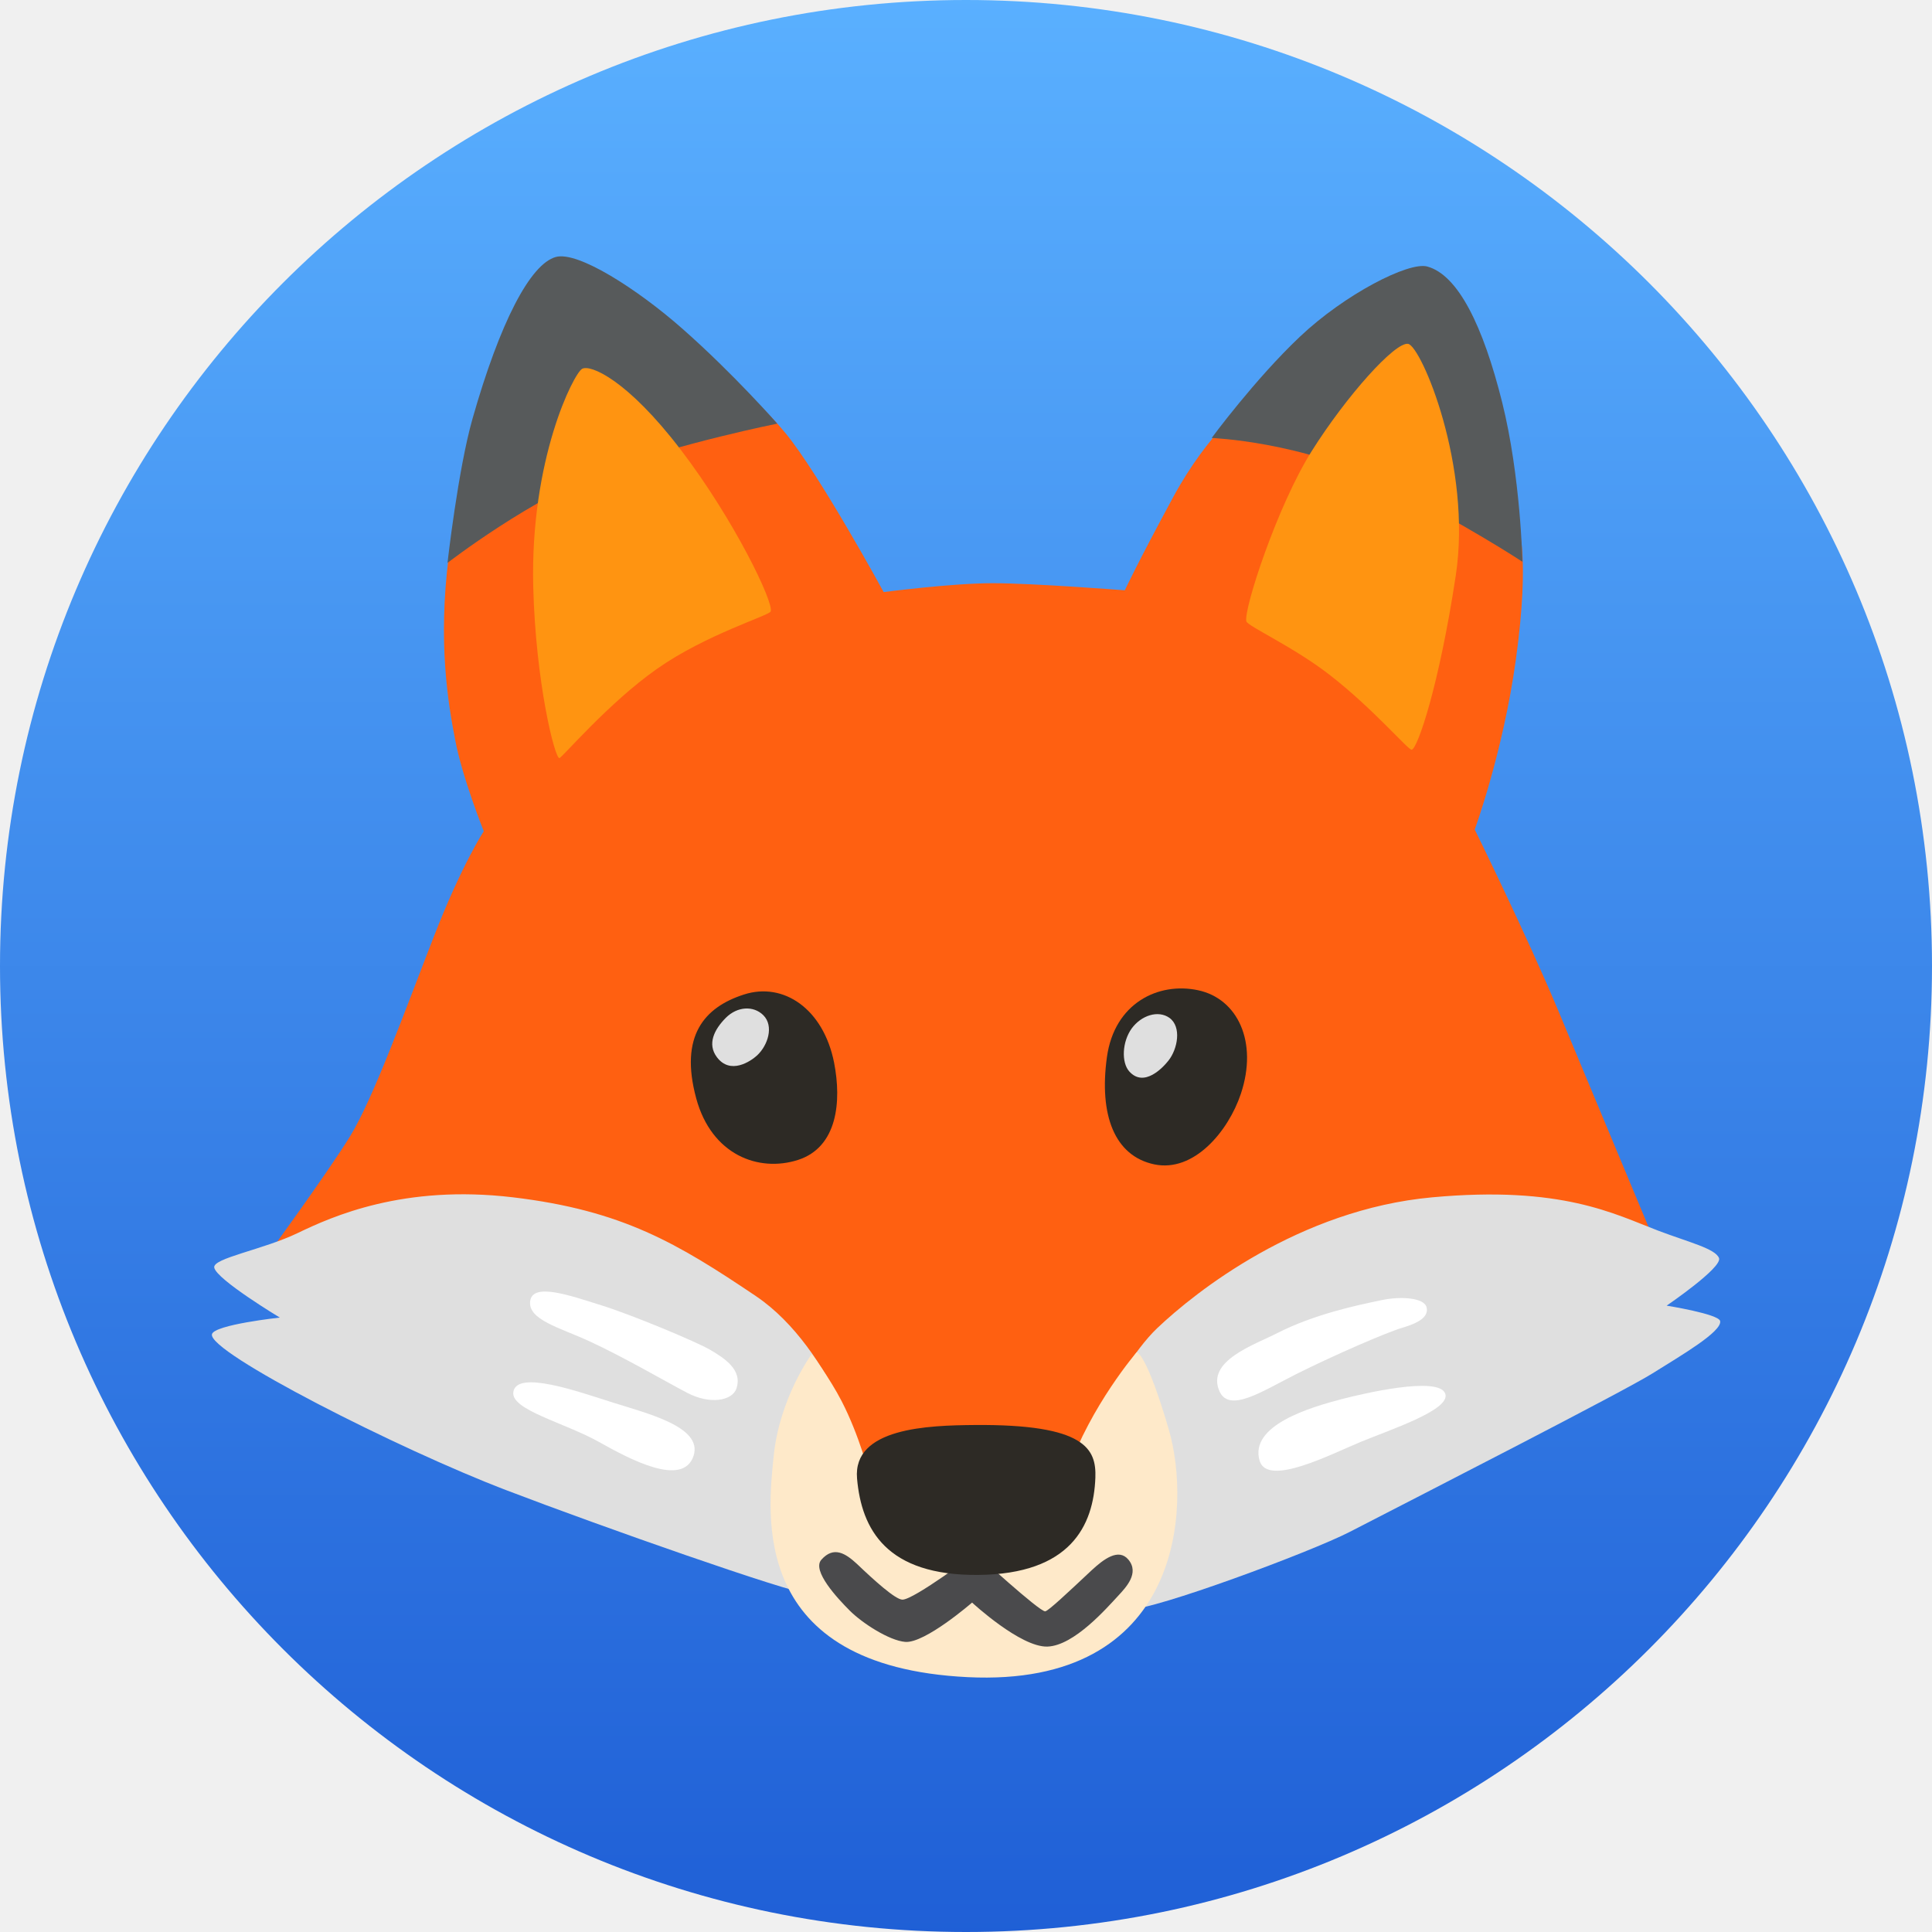
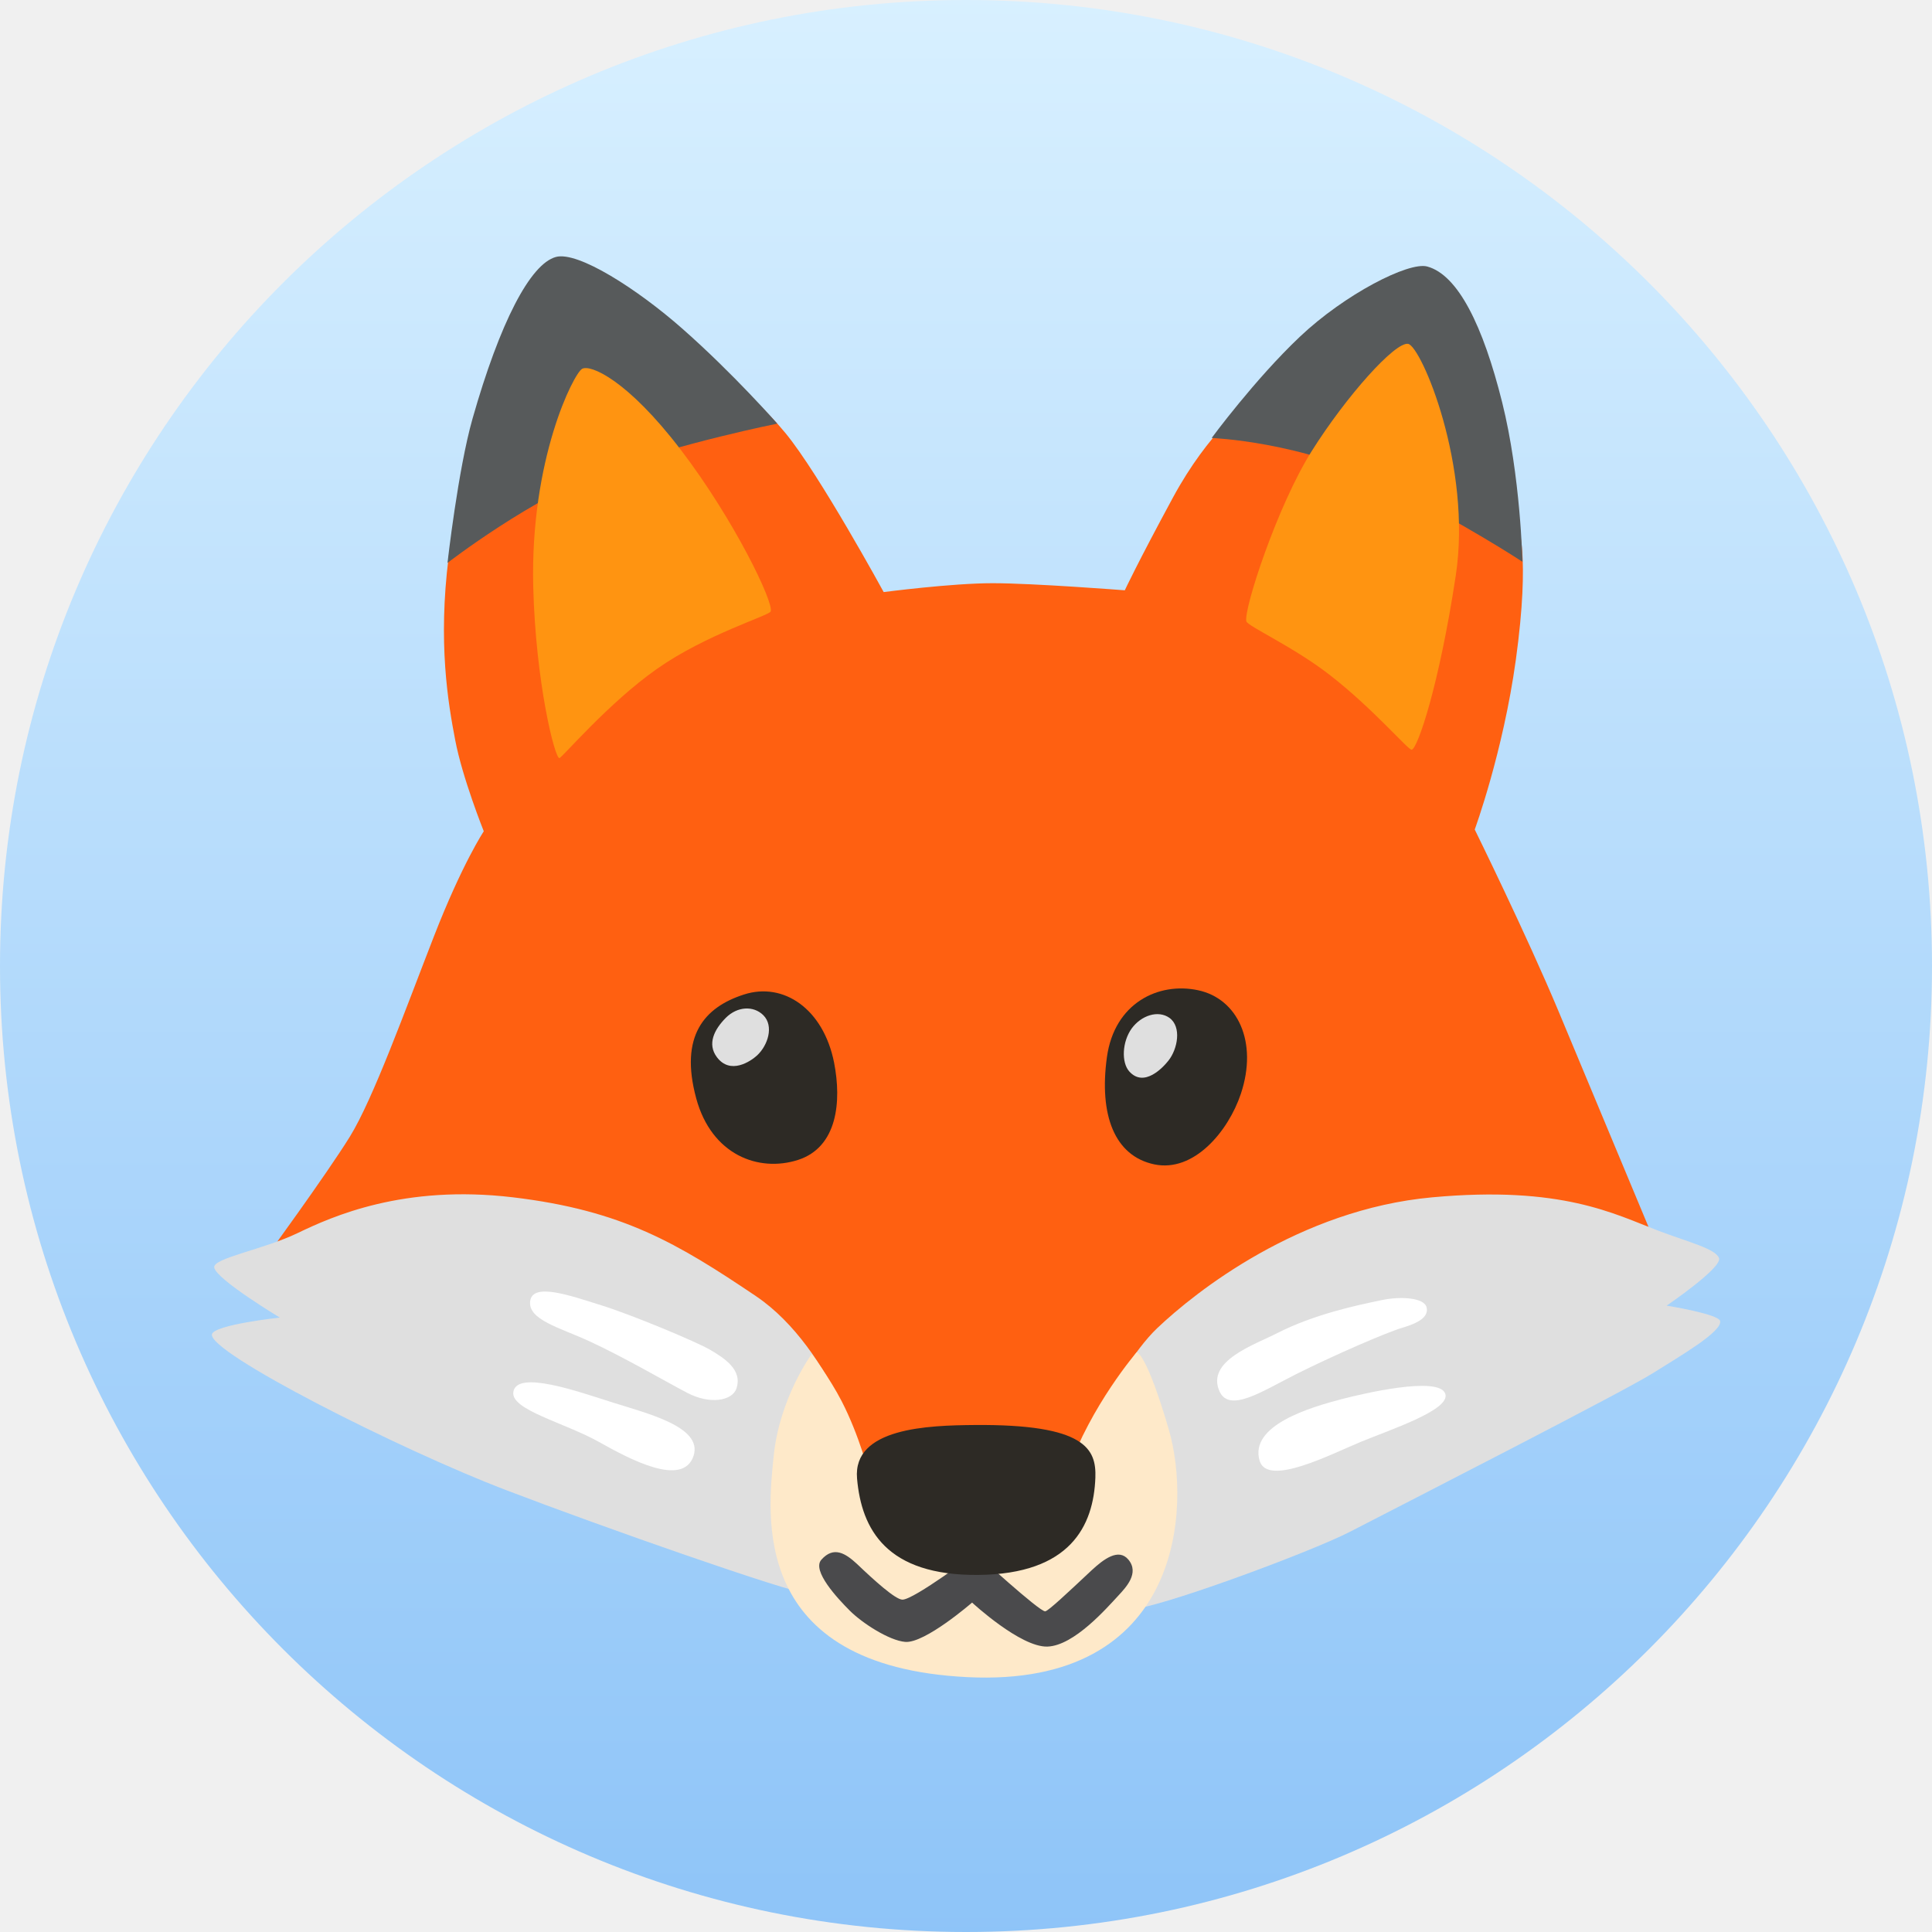
<svg xmlns="http://www.w3.org/2000/svg" viewBox="0 0 128 128" width="128" height="128">
  <defs>
    <linearGradient id="fox-bg" x1="0" y1="0" x2="0" y2="1">
-       <stop offset="0" stop-color="#5AB0FF" />
-       <stop offset="1" stop-color="#1F5FD6" />
+       <stop offset="0" stop-color="#D8F0FF" />
+       <stop offset="1" stop-color="#8EC4F8" />
    </linearGradient>
  </defs>
  <circle cx="64" cy="64" r="64" fill="url(#fox-bg)" />
  <svg x="10.22" y="10.53" width="107.56" height="107.56" viewBox="0 0 128 128">
    <path style="fill:#FF6011;" d="M45.83,104.96l32.52,4.5l39.84-24.35c0,0-4.93-11.83-7.46-17.88s-6.62-14.36-6.62-14.36  s2.23-6.07,3.24-13.37c1.17-8.49,0.14-10.65,0.14-10.65l-21.21-9.67c0,0-3.14,2.3-5.96,7.51s-3.8,7.32-3.8,7.32  s-7.18-0.56-10.42-0.56c-3.24,0-8.59,0.7-8.59,0.7s-5.07-9.29-7.74-12.53c-2.67-3.24-6.85-6.38-6.85-6.38s-18.86,9.39-19.71,16.14  s-0.05,11.5,0.52,14.45c0.56,2.96,2.25,7.18,2.25,7.18s-1.69,2.53-3.94,8.31s-4.79,12.81-6.62,15.77c-1.83,2.96-6.76,9.71-6.76,9.71  L45.83,104.96z" />
    <path style="fill:#575A5B;" d="M31.66,7.73c-2.02,0.56-4.41,5.16-6.57,12.76c-1.14,4.01-1.97,11.36-1.97,11.36s6.66-5.16,12.58-7.32  s13.42-3.66,13.42-3.66s-3.45-3.94-7.51-7.51C38.1,10.27,33.4,7.25,31.66,7.73z" />
    <path style="fill:#575A5B;" d="M100.36,8.48c-1.46-0.39-6.49,2.18-10.04,5.54s-6.95,7.98-6.95,7.98s7.13,0.28,13.61,3.57  c6.48,3.28,10.89,6.19,10.89,6.19s-0.14-6.74-1.6-12.58C104.77,13.17,102.8,9.14,100.36,8.48z" />
    <path style="fill:#FF9411;" d="M33.73,16.55c-0.66,0.38-4.1,7.11-3.85,17.18c0.19,7.51,1.69,13.51,2.06,13.51  c0.19,0,3.84-4.33,7.7-7.04c3.86-2.71,8.82-4.19,8.96-4.52c0.28-0.66-2.86-7.21-7.08-12.74S34.38,16.18,33.73,16.55z" />
    <path style="fill:#FF9411;" d="M86.1,36.45c-0.21-0.96,2.44-9.1,5.16-13.42c2.72-4.32,6.57-8.63,7.6-8.45  c1.03,0.19,5.07,9.67,3.75,18.3c-1.31,8.63-3,13.61-3.47,13.7c-0.26,0.05-3.04-3.25-6.48-5.91C89.8,38.45,86.18,36.83,86.1,36.45z" />
    <path style="fill:#DFDFDF;" d="M4.73,87.41c-0.15-0.74,3.85-1.41,6.57-2.72c2.72-1.31,8.35-3.85,16.99-2.82  c8.63,1.03,12.97,3.63,19.15,7.79c6.19,4.18,8.92,13.98,8.92,13.98l14.17,3c0,0,4.93-11.03,8.54-14.45  c3.03-2.88,11.2-9.36,21.68-10.32c10.23-0.94,14.36,1.31,17.83,2.63c2.4,0.91,4.5,1.41,4.79,2.16c0.28,0.75-4.13,3.75-4.13,3.75  s4.13,0.66,4.22,1.22c0.14,0.84-3.1,2.72-5.35,4.13s-18,9.47-23.84,12.48c-3.1,1.6-15.49,6.19-17.36,6.1  c-1.88-0.09-23.84-1.13-25.34-1.22c-1.5-0.09-16.24-5.26-23.84-8.17c-8.43-3.22-23.54-10.88-23.18-12.29  c0.19-0.75,5.35-1.31,5.35-1.31S4.91,88.35,4.73,87.41z" />
    <path style="fill:#FEE9C9;" d="M64.13,119.7c16.97,0.83,17.64-13.42,15.86-19.52c-1.78-6.1-2.53-6.1-2.53-6.1s-3.61,4.18-5.44,9.39  c-0.57,1.63-15.67,0.19-15.67,0.19s-0.75-3-2.16-5.73c-0.93-1.8-2.35-3.71-2.35-3.71s-2.53,3.43-3,8.02  C48.37,106.84,46.87,118.85,64.13,119.7z" />
    <path style="fill:#4A4A4C;" d="M52.59,110.45c-0.75,0.86,1.27,3.03,2.25,4.01c0.99,0.99,3.1,2.35,4.36,2.46  c1.55,0.14,5.28-3.1,5.28-3.1s3.82,3.54,5.94,3.47c2.11-0.07,4.69-3.05,5.61-4.04c0.56-0.61,1.67-1.75,0.77-2.82  c-0.77-0.92-1.94-0.04-2.89,0.84c-1.96,1.84-3.4,3.19-3.66,3.24c-0.42,0.07-5.49-4.58-5.49-4.58s-4.86,3.66-5.77,3.66  c-0.55,0-2.24-1.53-3.59-2.82C54.53,109.97,53.58,109.32,52.59,110.45z" />
    <path style="fill:#2D2A25;" d="M64.7,99.82c-3.66,0.03-9.64,0.21-9.29,4.22c0.35,4.01,2.32,7.67,9.57,7.6s9.08-3.87,9.22-7.67  C74.28,101.72,73.43,99.75,64.7,99.82z" />
    <path style="fill:#FFFFFF;" d="M45.9,96.94c-0.33,0.99-2.11,1.27-3.87,0.35c-1.76-0.92-5-2.82-7.74-4.08  c-2.3-1.06-4.86-1.69-4.65-3.17c0.21-1.48,3.17-0.42,5.63,0.35c2.46,0.77,7.53,2.89,8.59,3.52C44.92,94.54,46.4,95.46,45.9,96.94z" />
    <path style="fill:#FFFFFF;" d="M36.19,98.06c-2.76-0.87-7.62-2.61-7.88-0.84c-0.21,1.41,4.01,2.4,6.76,3.94  c2.39,1.34,6.65,3.64,7.46,1.06C43.23,99.96,38.86,98.91,36.19,98.06z" />
    <path style="fill:#FFFFFF;" d="M83.98,97.15c0.78,1.76,3.4-0.01,6.05-1.34c3.1-1.55,7.18-3.31,8.38-3.66  c1.2-0.35,2.11-0.84,1.9-1.62c-0.21-0.77-2.1-0.86-3.52-0.56c-2.04,0.42-5.35,1.13-8.24,2.6C86.74,93.5,82.93,94.75,83.98,97.15z" />
    <path style="fill:#FFFFFF;" d="M87.15,102.64c0.62,2.07,5.56-0.49,7.95-1.48s7.11-2.53,6.69-3.8c-0.48-1.43-6.48-0.02-8.17,0.42  C91.23,98.41,86.31,99.82,87.15,102.64z" />
    <path style="fill:#2D2A25;" d="M85.67,73.71c-0.99,2.96-3.71,6.22-6.83,5.56s-4.36-3.87-3.73-8.45c0.59-4.27,4.06-5.94,7.18-5.28  S87.04,69.61,85.67,73.71z" />
    <path style="fill:#2D2A25;" d="M53.6,71.25c0.6,3.06,0.27,6.66-2.84,7.67c-3.11,1-6.82-0.39-8.03-4.85  c-1.34-4.94,0.65-7.19,3.76-8.19C49.61,64.87,52.76,67.01,53.6,71.25z" />
    <path style="fill:#DFDFDF;" d="M48.02,67.51c0.86,0.86,0.35,2.39-0.49,3.17c-0.51,0.47-2.11,1.55-3.17,0.14  c-0.78-1.04-0.21-2.18,0.7-3.1C45.97,66.81,47.24,66.74,48.02,67.51z" />
    <path style="fill:#DFDFDF;" d="M80.04,67.72c0.98,0.71,0.64,2.46-0.07,3.36c-0.43,0.55-1.93,2.17-3.1,0.86  c-0.63-0.71-0.56-2.33,0.19-3.38C77.82,67.52,79.15,67.09,80.04,67.72z" />
  </svg>
</svg>
